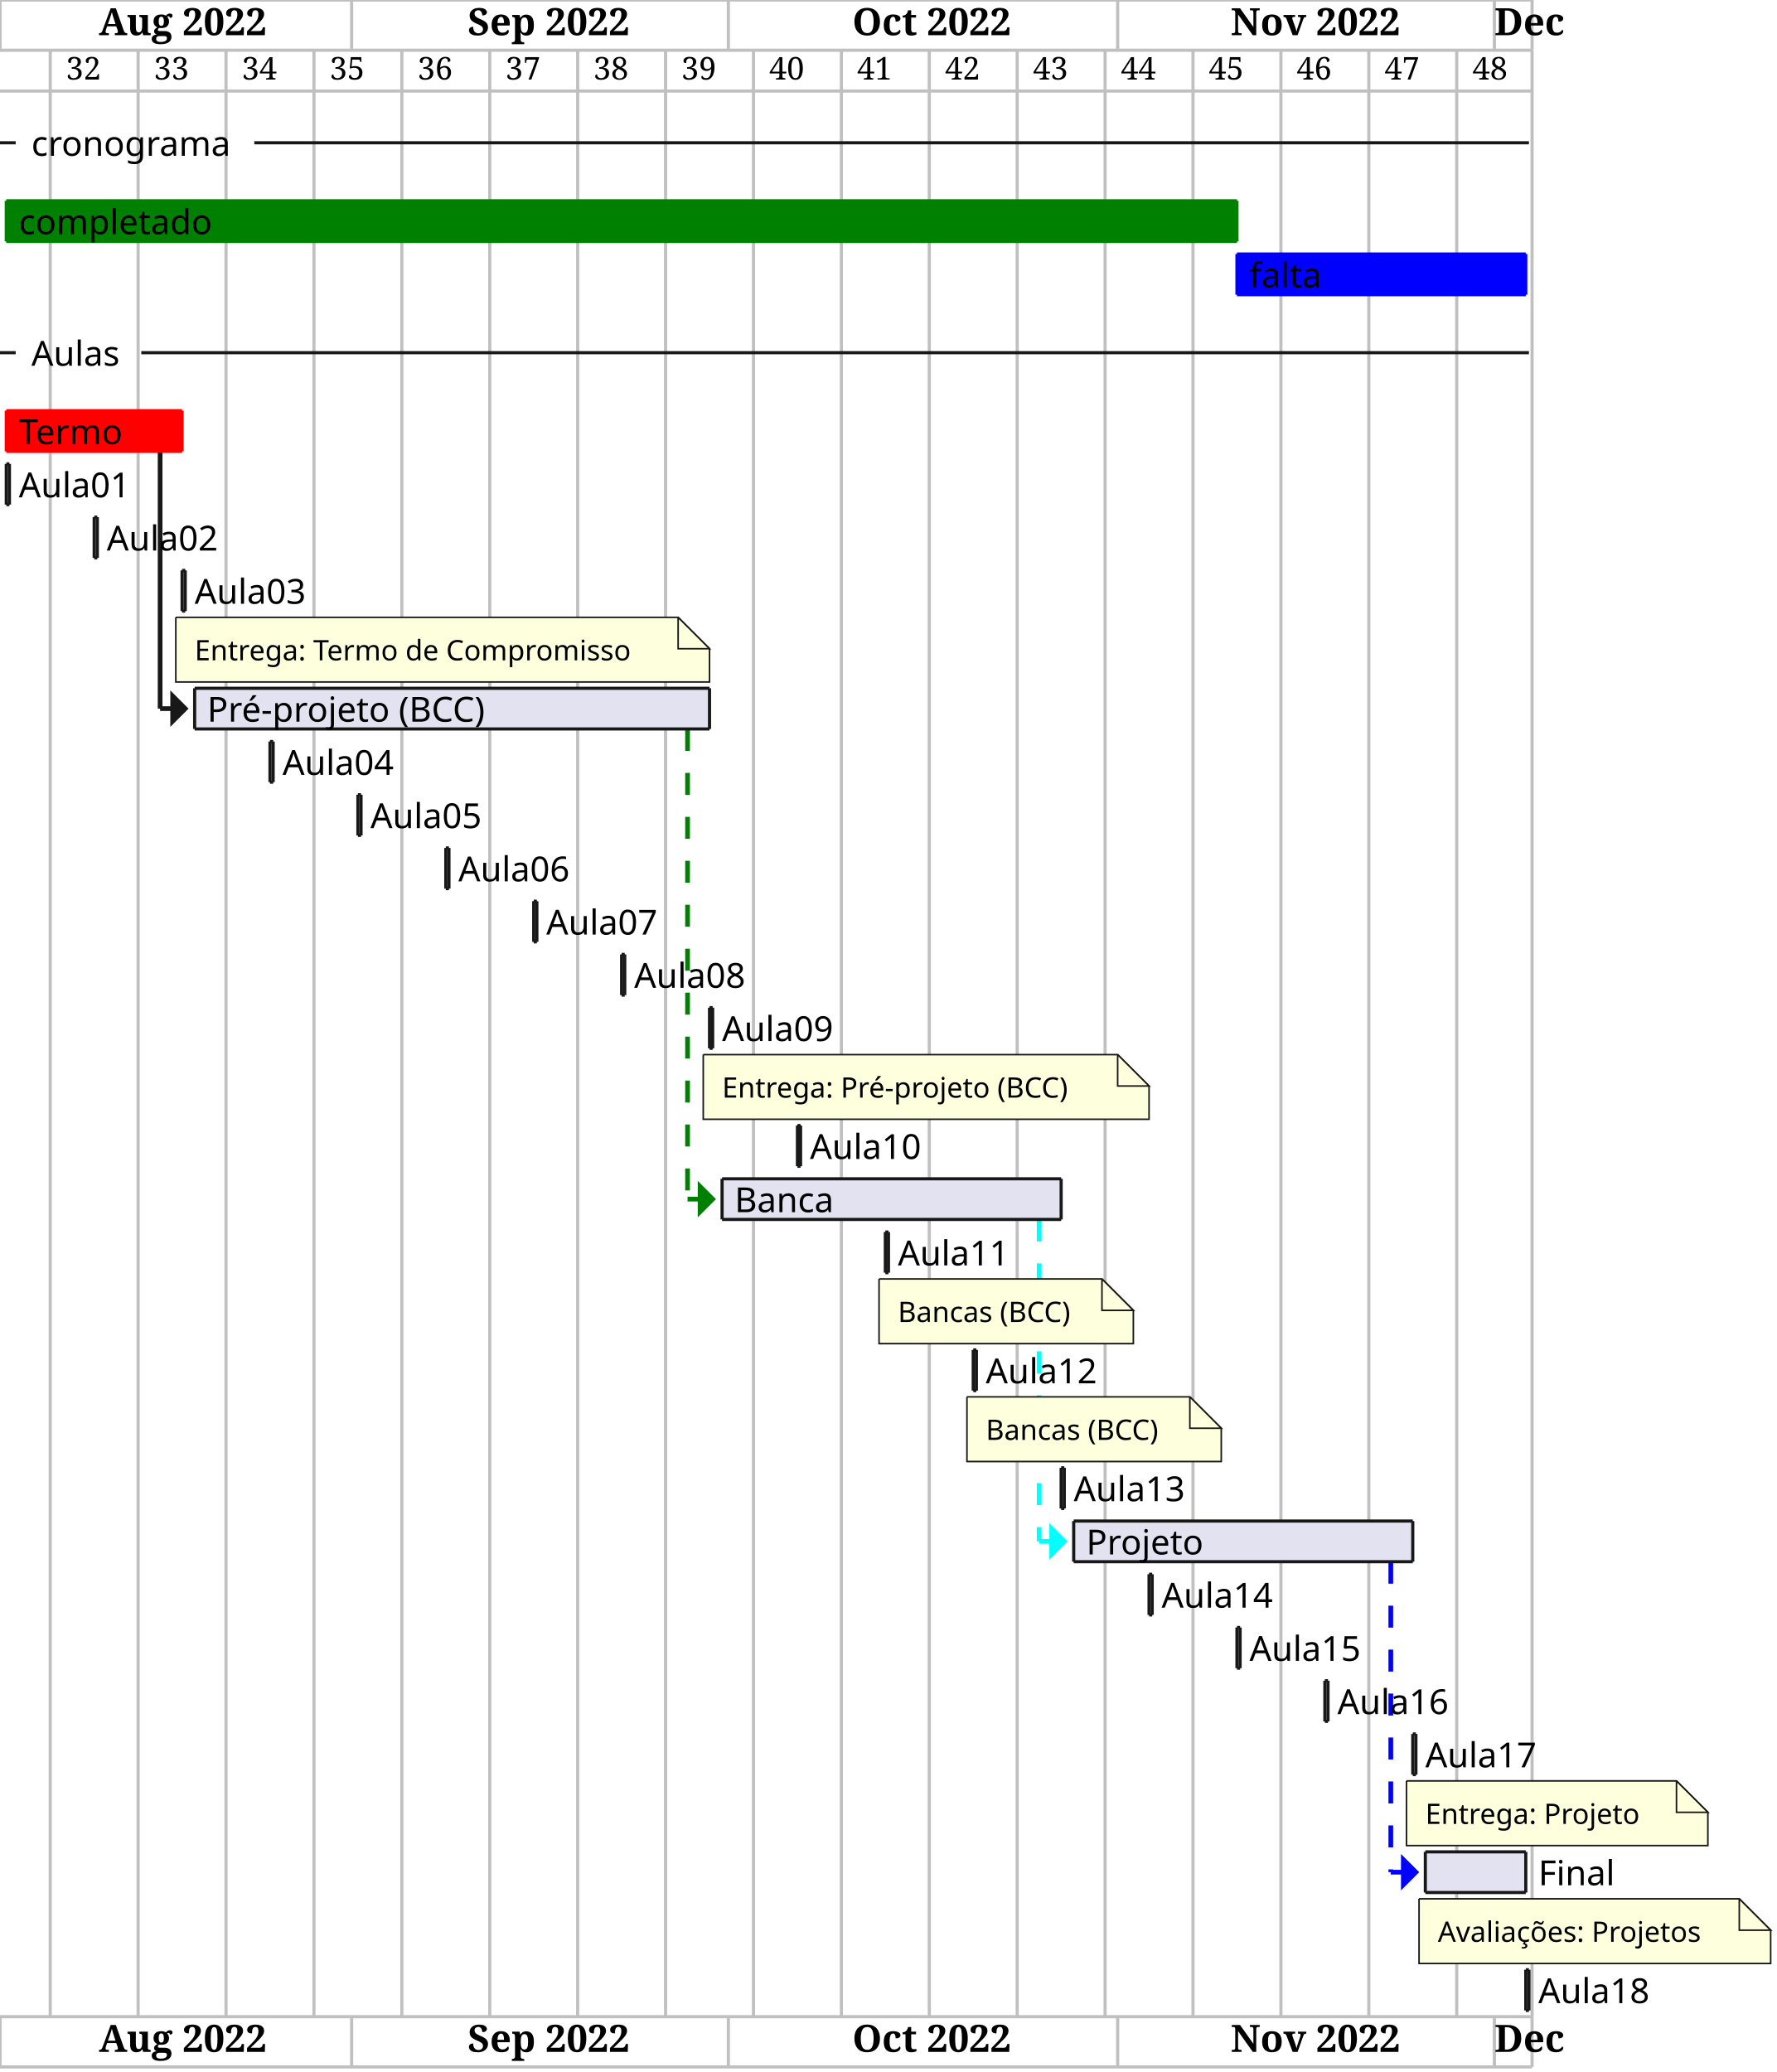
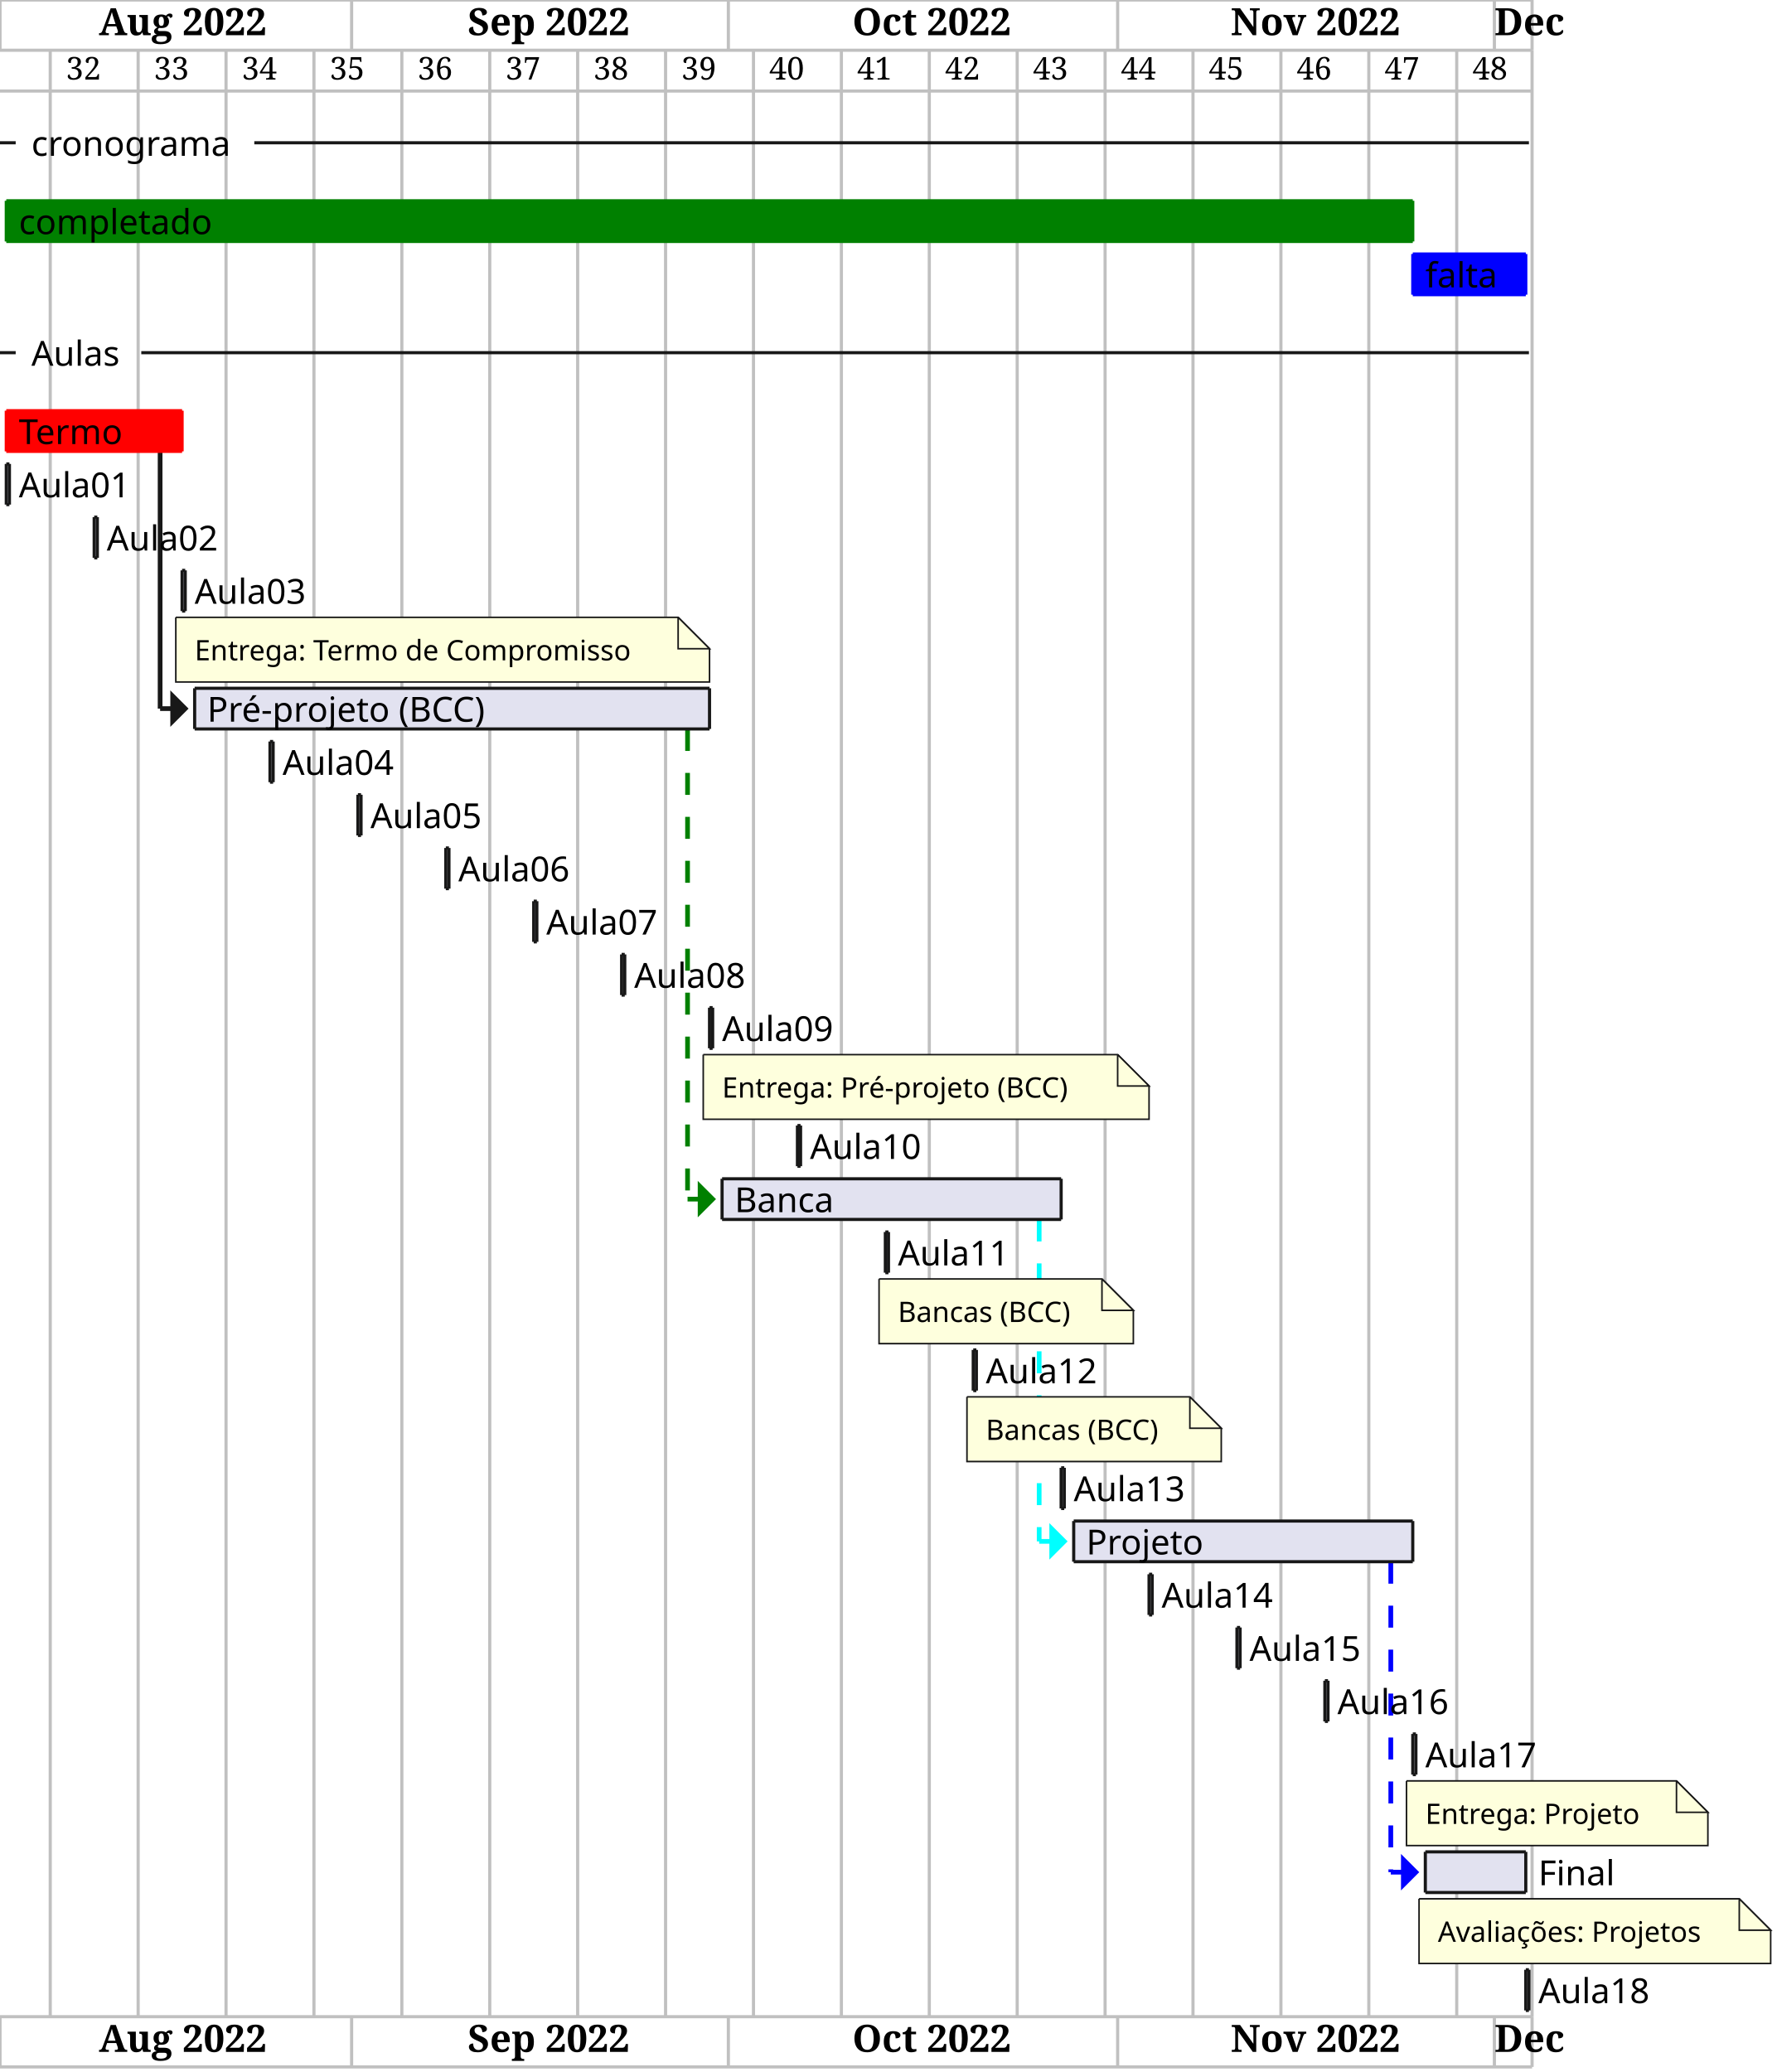
<svg xmlns="http://www.w3.org/2000/svg" contentStyleType="text/css" height="660px" preserveAspectRatio="none" style="width:566px;height:660px;background:#FFFFFF;" version="1.1" viewBox="0 0 566 660" width="566px" zoomAndPan="magnify">
  <defs />
  <g>
    <text fill="#000000" font-family="Serif" font-size="10" lengthAdjust="spacing" textLength="10" x="21" y="25.336">32</text>
    <text fill="#000000" font-family="Serif" font-size="10" lengthAdjust="spacing" textLength="10" x="49" y="25.336">33</text>
    <text fill="#000000" font-family="Serif" font-size="10" lengthAdjust="spacing" textLength="10" x="77" y="25.336">34</text>
    <text fill="#000000" font-family="Serif" font-size="10" lengthAdjust="spacing" textLength="10" x="105" y="25.336">35</text>
    <text fill="#000000" font-family="Serif" font-size="10" lengthAdjust="spacing" textLength="10" x="133" y="25.336">36</text>
    <text fill="#000000" font-family="Serif" font-size="10" lengthAdjust="spacing" textLength="10" x="161" y="25.336">37</text>
    <text fill="#000000" font-family="Serif" font-size="10" lengthAdjust="spacing" textLength="10" x="189" y="25.336">38</text>
    <text fill="#000000" font-family="Serif" font-size="10" lengthAdjust="spacing" textLength="10" x="217" y="25.336">39</text>
    <text fill="#000000" font-family="Serif" font-size="10" lengthAdjust="spacing" textLength="10" x="245" y="25.336">40</text>
    <text fill="#000000" font-family="Serif" font-size="10" lengthAdjust="spacing" textLength="10" x="273" y="25.336">41</text>
    <text fill="#000000" font-family="Serif" font-size="10" lengthAdjust="spacing" textLength="10" x="301" y="25.336">42</text>
    <text fill="#000000" font-family="Serif" font-size="10" lengthAdjust="spacing" textLength="10" x="329" y="25.336">43</text>
    <text fill="#000000" font-family="Serif" font-size="10" lengthAdjust="spacing" textLength="10" x="357" y="25.336">44</text>
    <text fill="#000000" font-family="Serif" font-size="10" lengthAdjust="spacing" textLength="10" x="385" y="25.336">45</text>
    <text fill="#000000" font-family="Serif" font-size="10" lengthAdjust="spacing" textLength="10" x="413" y="25.336">46</text>
    <text fill="#000000" font-family="Serif" font-size="10" lengthAdjust="spacing" textLength="10" x="441" y="25.336">47</text>
    <text fill="#000000" font-family="Serif" font-size="10" lengthAdjust="spacing" textLength="10" x="469" y="25.336">48</text>
    <line style="stroke:#C0C0C0;stroke-width:1.0;" x1="16" x2="16" y1="16" y2="642.385" />
    <line style="stroke:#C0C0C0;stroke-width:1.0;" x1="44" x2="44" y1="16" y2="642.385" />
    <line style="stroke:#C0C0C0;stroke-width:1.0;" x1="72" x2="72" y1="16" y2="642.385" />
    <line style="stroke:#C0C0C0;stroke-width:1.0;" x1="100" x2="100" y1="16" y2="642.385" />
    <line style="stroke:#C0C0C0;stroke-width:1.0;" x1="128" x2="128" y1="16" y2="642.385" />
    <line style="stroke:#C0C0C0;stroke-width:1.0;" x1="156" x2="156" y1="16" y2="642.385" />
    <line style="stroke:#C0C0C0;stroke-width:1.0;" x1="184" x2="184" y1="16" y2="642.385" />
    <line style="stroke:#C0C0C0;stroke-width:1.0;" x1="212" x2="212" y1="16" y2="642.385" />
    <line style="stroke:#C0C0C0;stroke-width:1.0;" x1="240" x2="240" y1="16" y2="642.385" />
    <line style="stroke:#C0C0C0;stroke-width:1.0;" x1="268" x2="268" y1="16" y2="642.385" />
    <line style="stroke:#C0C0C0;stroke-width:1.0;" x1="296" x2="296" y1="16" y2="642.385" />
    <line style="stroke:#C0C0C0;stroke-width:1.0;" x1="324" x2="324" y1="16" y2="642.385" />
    <line style="stroke:#C0C0C0;stroke-width:1.0;" x1="352" x2="352" y1="16" y2="642.385" />
    <line style="stroke:#C0C0C0;stroke-width:1.0;" x1="380" x2="380" y1="16" y2="642.385" />
    <line style="stroke:#C0C0C0;stroke-width:1.0;" x1="408" x2="408" y1="16" y2="642.385" />
    <line style="stroke:#C0C0C0;stroke-width:1.0;" x1="436" x2="436" y1="16" y2="642.385" />
    <line style="stroke:#C0C0C0;stroke-width:1.0;" x1="464" x2="464" y1="16" y2="642.385" />
    <line style="stroke:#C0C0C0;stroke-width:1.0;" x1="488" x2="488" y1="16" y2="642.385" />
    <line style="stroke:#C0C0C0;stroke-width:1.0;" x1="0" x2="0" y1="0" y2="16" />
    <line style="stroke:#C0C0C0;stroke-width:1.0;" x1="112" x2="112" y1="0" y2="16" />
    <text fill="#000000" font-family="Serif" font-size="12" font-weight="bold" lengthAdjust="spacing" textLength="49" x="31.5" y="11.203">Aug 2022</text>
    <line style="stroke:#C0C0C0;stroke-width:1.0;" x1="232" x2="232" y1="0" y2="16" />
    <text fill="#000000" font-family="Serif" font-size="12" font-weight="bold" lengthAdjust="spacing" textLength="46" x="149" y="11.203">Sep 2022</text>
    <line style="stroke:#C0C0C0;stroke-width:1.0;" x1="356" x2="356" y1="0" y2="16" />
    <text fill="#000000" font-family="Serif" font-size="12" font-weight="bold" lengthAdjust="spacing" textLength="45" x="271.5" y="11.203">Oct 2022</text>
    <line style="stroke:#C0C0C0;stroke-width:1.0;" x1="476" x2="476" y1="0" y2="16" />
    <text fill="#000000" font-family="Serif" font-size="12" font-weight="bold" lengthAdjust="spacing" textLength="48" x="392" y="11.203">Nov 2022</text>
    <line style="stroke:#C0C0C0;stroke-width:1.0;" x1="488" x2="488" y1="0" y2="16" />
    <text fill="#000000" font-family="Serif" font-size="12" font-weight="bold" lengthAdjust="spacing" textLength="19" x="476" y="11.203">Dec</text>
    <line style="stroke:#C0C0C0;stroke-width:1.0;" x1="0" x2="488" y1="0" y2="0" />
    <line style="stroke:#C0C0C0;stroke-width:1.0;" x1="0" x2="488" y1="16" y2="16" />
    <line style="stroke:#C0C0C0;stroke-width:1.0;" x1="0" x2="488" y1="29" y2="29" />
    <line style="stroke:#181818;stroke-width:1.5;" x1="51" x2="51" y1="143.775" y2="225.718" />
    <line style="stroke:#181818;stroke-width:1.5;" x1="51" x2="59" y1="225.718" y2="225.718" />
    <polygon fill="#181818" points="55,221.718,55,225.718,55,229.718,59,225.718" style="stroke:#181818;stroke-width:1.5;" />
    <line style="stroke:#008000;stroke-width:1.5;stroke-dasharray:7.0,7.0;" x1="219" x2="219" y1="232.195" y2="381.958" />
    <line style="stroke:#008000;stroke-width:1.5;stroke-dasharray:7.0,7.0;" x1="219" x2="227" y1="381.958" y2="381.958" />
    <polygon fill="#008000" points="223,377.958,223,381.958,223,385.958,227,381.958" style="stroke:#008000;stroke-width:1.5;" />
    <line style="stroke:#00FFFF;stroke-width:1.5;stroke-dasharray:7.0,7.0;" x1="331" x2="331" y1="388.435" y2="490.978" />
    <line style="stroke:#00FFFF;stroke-width:1.5;stroke-dasharray:7.0,7.0;" x1="331" x2="339" y1="490.978" y2="490.978" />
    <polygon fill="#00FFFF" points="335,486.978,335,490.978,335,494.978,339,490.978" style="stroke:#00FFFF;stroke-width:1.5;" />
    <line style="stroke:#0000FF;stroke-width:1.5;stroke-dasharray:7.0,7.0;" x1="443" x2="443" y1="497.455" y2="596.352" />
    <line style="stroke:#0000FF;stroke-width:1.5;stroke-dasharray:7.0,7.0;" x1="443" x2="451" y1="596.352" y2="596.352" />
    <polygon fill="#0000FF" points="447,592.352,447,596.352,447,600.352,451,596.352" style="stroke:#0000FF;stroke-width:1.5;" />
    <line style="stroke:#181818;stroke-width:1.0;" x1="0" x2="5" y1="45.477" y2="45.477" />
    <line style="stroke:#181818;stroke-width:1.0;" x1="81" x2="487" y1="45.477" y2="45.477" />
-     <rect fill="#008000" height="12.955" style="stroke:none;stroke-width:1.0;" width="392" x="2" y="63.955" />
-     <line style="stroke:#008000;stroke-width:1.0;" x1="2" x2="394" y1="63.955" y2="63.955" />
-     <line style="stroke:#008000;stroke-width:1.0;" x1="2" x2="394" y1="76.91" y2="76.91" />
+     <rect fill="#008000" height="12.955" style="stroke:none;stroke-width:1.0;" width="448" x="2" y="63.955" />
+     <line style="stroke:#008000;stroke-width:1.0;" x1="2" x2="450" y1="63.955" y2="63.955" />
+     <line style="stroke:#008000;stroke-width:1.0;" x1="2" x2="450" y1="76.91" y2="76.91" />
    <line style="stroke:#008000;stroke-width:1.0;" x1="2" x2="2" y1="63.955" y2="76.91" />
-     <line style="stroke:#008000;stroke-width:1.0;" x1="394" x2="394" y1="63.955" y2="76.91" />
-     <rect fill="#0000FF" height="12.955" style="stroke:none;stroke-width:1.0;" width="92" x="394" y="80.91" />
-     <line style="stroke:#0000FF;stroke-width:1.0;" x1="394" x2="486" y1="80.91" y2="80.91" />
-     <line style="stroke:#0000FF;stroke-width:1.0;" x1="394" x2="486" y1="93.865" y2="93.865" />
-     <line style="stroke:#0000FF;stroke-width:1.0;" x1="394" x2="394" y1="80.91" y2="93.865" />
+     <line style="stroke:#008000;stroke-width:1.0;" x1="450" x2="450" y1="63.955" y2="76.91" />
+     <rect fill="#0000FF" height="12.955" style="stroke:none;stroke-width:1.0;" width="36" x="450" y="80.91" />
+     <line style="stroke:#0000FF;stroke-width:1.0;" x1="450" x2="486" y1="80.91" y2="80.91" />
+     <line style="stroke:#0000FF;stroke-width:1.0;" x1="450" x2="486" y1="93.865" y2="93.865" />
+     <line style="stroke:#0000FF;stroke-width:1.0;" x1="450" x2="450" y1="80.91" y2="93.865" />
    <line style="stroke:#0000FF;stroke-width:1.0;" x1="486" x2="486" y1="80.91" y2="93.865" />
    <line style="stroke:#181818;stroke-width:1.0;" x1="0" x2="5" y1="112.343" y2="112.343" />
    <line style="stroke:#181818;stroke-width:1.0;" x1="45" x2="487" y1="112.343" y2="112.343" />
    <rect fill="#FF0000" height="12.955" style="stroke:none;stroke-width:1.0;" width="56" x="2" y="130.82" />
    <line style="stroke:#FF0000;stroke-width:1.0;" x1="2" x2="58" y1="130.82" y2="130.82" />
    <line style="stroke:#FF0000;stroke-width:1.0;" x1="2" x2="58" y1="143.775" y2="143.775" />
    <line style="stroke:#FF0000;stroke-width:1.0;" x1="2" x2="2" y1="130.82" y2="143.775" />
    <line style="stroke:#FF0000;stroke-width:1.0;" x1="58" x2="58" y1="130.82" y2="143.775" />
    <rect fill="#E2E2F0" height="12.955" style="stroke:none;stroke-width:1.0;" width="1" x="2" y="147.775" />
    <line style="stroke:#181818;stroke-width:1.0;" x1="2" x2="3" y1="147.775" y2="147.775" />
    <line style="stroke:#181818;stroke-width:1.0;" x1="2" x2="3" y1="160.731" y2="160.731" />
    <line style="stroke:#181818;stroke-width:1.0;" x1="2" x2="2" y1="147.775" y2="160.731" />
    <line style="stroke:#181818;stroke-width:1.0;" x1="3" x2="3" y1="147.775" y2="160.731" />
    <rect fill="#E2E2F0" height="12.955" style="stroke:none;stroke-width:1.0;" width="1" x="30" y="164.731" />
    <line style="stroke:#181818;stroke-width:1.0;" x1="30" x2="31" y1="164.731" y2="164.731" />
    <line style="stroke:#181818;stroke-width:1.0;" x1="30" x2="31" y1="177.685" y2="177.685" />
    <line style="stroke:#181818;stroke-width:1.0;" x1="30" x2="30" y1="164.731" y2="177.685" />
    <line style="stroke:#181818;stroke-width:1.0;" x1="31" x2="31" y1="164.731" y2="177.685" />
    <path d="M56,196.641 L56,217.24 L226,217.24 L226,206.641 L216,196.641 L56,196.641 " fill="#FEFFDD" style="stroke:#181818;stroke-width:0.5;" />
    <path d="M216,196.641 L216,206.641 L226,206.641 L216,196.641 " fill="#FEFFDD" style="stroke:#181818;stroke-width:0.5;" />
    <text fill="#000000" font-family="sans-serif" font-size="9" lengthAdjust="spacing" textLength="149" x="62" y="210.342">Entrega: Termo de Compromisso</text>
    <rect fill="#E2E2F0" height="12.955" style="stroke:none;stroke-width:1.0;" width="1" x="58" y="181.685" />
    <line style="stroke:#181818;stroke-width:1.0;" x1="58" x2="59" y1="181.685" y2="181.685" />
    <line style="stroke:#181818;stroke-width:1.0;" x1="58" x2="59" y1="194.641" y2="194.641" />
    <line style="stroke:#181818;stroke-width:1.0;" x1="58" x2="58" y1="181.685" y2="194.641" />
    <line style="stroke:#181818;stroke-width:1.0;" x1="59" x2="59" y1="181.685" y2="194.641" />
    <rect fill="#E2E2F0" height="12.955" style="stroke:none;stroke-width:1.0;" width="164" x="62" y="219.24" />
    <line style="stroke:#181818;stroke-width:1.0;" x1="62" x2="226" y1="219.24" y2="219.24" />
    <line style="stroke:#181818;stroke-width:1.0;" x1="62" x2="226" y1="232.195" y2="232.195" />
    <line style="stroke:#181818;stroke-width:1.0;" x1="62" x2="62" y1="219.24" y2="232.195" />
    <line style="stroke:#181818;stroke-width:1.0;" x1="226" x2="226" y1="219.24" y2="232.195" />
    <rect fill="#E2E2F0" height="12.955" style="stroke:none;stroke-width:1.0;" width="1" x="86" y="236.195" />
    <line style="stroke:#181818;stroke-width:1.0;" x1="86" x2="87" y1="236.195" y2="236.195" />
    <line style="stroke:#181818;stroke-width:1.0;" x1="86" x2="87" y1="249.15" y2="249.15" />
    <line style="stroke:#181818;stroke-width:1.0;" x1="86" x2="86" y1="236.195" y2="249.15" />
    <line style="stroke:#181818;stroke-width:1.0;" x1="87" x2="87" y1="236.195" y2="249.15" />
    <rect fill="#E2E2F0" height="12.955" style="stroke:none;stroke-width:1.0;" width="1" x="114" y="253.15" />
    <line style="stroke:#181818;stroke-width:1.0;" x1="114" x2="115" y1="253.15" y2="253.15" />
    <line style="stroke:#181818;stroke-width:1.0;" x1="114" x2="115" y1="266.106" y2="266.106" />
    <line style="stroke:#181818;stroke-width:1.0;" x1="114" x2="114" y1="253.15" y2="266.106" />
    <line style="stroke:#181818;stroke-width:1.0;" x1="115" x2="115" y1="253.15" y2="266.106" />
    <rect fill="#E2E2F0" height="12.955" style="stroke:none;stroke-width:1.0;" width="1" x="142" y="270.106" />
    <line style="stroke:#181818;stroke-width:1.0;" x1="142" x2="143" y1="270.106" y2="270.106" />
    <line style="stroke:#181818;stroke-width:1.0;" x1="142" x2="143" y1="283.06" y2="283.06" />
    <line style="stroke:#181818;stroke-width:1.0;" x1="142" x2="142" y1="270.106" y2="283.06" />
    <line style="stroke:#181818;stroke-width:1.0;" x1="143" x2="143" y1="270.106" y2="283.06" />
    <rect fill="#E2E2F0" height="12.955" style="stroke:none;stroke-width:1.0;" width="1" x="170" y="287.06" />
    <line style="stroke:#181818;stroke-width:1.0;" x1="170" x2="171" y1="287.06" y2="287.06" />
    <line style="stroke:#181818;stroke-width:1.0;" x1="170" x2="171" y1="300.016" y2="300.016" />
    <line style="stroke:#181818;stroke-width:1.0;" x1="170" x2="170" y1="287.06" y2="300.016" />
    <line style="stroke:#181818;stroke-width:1.0;" x1="171" x2="171" y1="287.06" y2="300.016" />
    <rect fill="#E2E2F0" height="12.955" style="stroke:none;stroke-width:1.0;" width="1" x="198" y="304.016" />
    <line style="stroke:#181818;stroke-width:1.0;" x1="198" x2="199" y1="304.016" y2="304.016" />
    <line style="stroke:#181818;stroke-width:1.0;" x1="198" x2="199" y1="316.971" y2="316.971" />
    <line style="stroke:#181818;stroke-width:1.0;" x1="198" x2="198" y1="304.016" y2="316.971" />
    <line style="stroke:#181818;stroke-width:1.0;" x1="199" x2="199" y1="304.016" y2="316.971" />
    <path d="M224,335.926 L224,356.525 L366,356.525 L366,345.926 L356,335.926 L224,335.926 " fill="#FEFFDD" style="stroke:#181818;stroke-width:0.5;" />
    <path d="M356,335.926 L356,345.926 L366,345.926 L356,335.926 " fill="#FEFFDD" style="stroke:#181818;stroke-width:0.5;" />
    <text fill="#000000" font-family="sans-serif" font-size="9" lengthAdjust="spacing" textLength="118" x="230" y="349.627">Entrega: Pré-projeto (BCC)</text>
    <rect fill="#E2E2F0" height="12.955" style="stroke:none;stroke-width:1.0;" width="1" x="226" y="320.971" />
    <line style="stroke:#181818;stroke-width:1.0;" x1="226" x2="227" y1="320.971" y2="320.971" />
    <line style="stroke:#181818;stroke-width:1.0;" x1="226" x2="227" y1="333.926" y2="333.926" />
    <line style="stroke:#181818;stroke-width:1.0;" x1="226" x2="226" y1="320.971" y2="333.926" />
    <line style="stroke:#181818;stroke-width:1.0;" x1="227" x2="227" y1="320.971" y2="333.926" />
    <rect fill="#E2E2F0" height="12.955" style="stroke:none;stroke-width:1.0;" width="1" x="254" y="358.525" />
    <line style="stroke:#181818;stroke-width:1.0;" x1="254" x2="255" y1="358.525" y2="358.525" />
    <line style="stroke:#181818;stroke-width:1.0;" x1="254" x2="255" y1="371.481" y2="371.481" />
    <line style="stroke:#181818;stroke-width:1.0;" x1="254" x2="254" y1="358.525" y2="371.481" />
    <line style="stroke:#181818;stroke-width:1.0;" x1="255" x2="255" y1="358.525" y2="371.481" />
    <rect fill="#E2E2F0" height="12.955" style="stroke:none;stroke-width:1.0;" width="108" x="230" y="375.481" />
    <line style="stroke:#181818;stroke-width:1.0;" x1="230" x2="338" y1="375.481" y2="375.481" />
    <line style="stroke:#181818;stroke-width:1.0;" x1="230" x2="338" y1="388.435" y2="388.435" />
    <line style="stroke:#181818;stroke-width:1.0;" x1="230" x2="230" y1="375.481" y2="388.435" />
    <line style="stroke:#181818;stroke-width:1.0;" x1="338" x2="338" y1="375.481" y2="388.435" />
    <path d="M280,407.391 L280,427.99 L361,427.99 L361,417.391 L351,407.391 L280,407.391 " fill="#FEFFDD" style="stroke:#181818;stroke-width:0.5;" />
    <path d="M351,407.391 L351,417.391 L361,417.391 L351,407.391 " fill="#FEFFDD" style="stroke:#181818;stroke-width:0.5;" />
    <text fill="#000000" font-family="sans-serif" font-size="9" lengthAdjust="spacing" textLength="57" x="286" y="421.092">Bancas (BCC)</text>
    <rect fill="#E2E2F0" height="12.955" style="stroke:none;stroke-width:1.0;" width="1" x="282" y="392.435" />
    <line style="stroke:#181818;stroke-width:1.0;" x1="282" x2="283" y1="392.435" y2="392.435" />
    <line style="stroke:#181818;stroke-width:1.0;" x1="282" x2="283" y1="405.391" y2="405.391" />
    <line style="stroke:#181818;stroke-width:1.0;" x1="282" x2="282" y1="392.435" y2="405.391" />
    <line style="stroke:#181818;stroke-width:1.0;" x1="283" x2="283" y1="392.435" y2="405.391" />
    <path d="M308,444.945 L308,465.545 L389,465.545 L389,454.945 L379,444.945 L308,444.945 " fill="#FEFFDD" style="stroke:#181818;stroke-width:0.5;" />
    <path d="M379,444.945 L379,454.945 L389,454.945 L379,444.945 " fill="#FEFFDD" style="stroke:#181818;stroke-width:0.5;" />
    <text fill="#000000" font-family="sans-serif" font-size="9" lengthAdjust="spacing" textLength="57" x="314" y="458.647">Bancas (BCC)</text>
    <rect fill="#E2E2F0" height="12.955" style="stroke:none;stroke-width:1.0;" width="1" x="310" y="429.99" />
    <line style="stroke:#181818;stroke-width:1.0;" x1="310" x2="311" y1="429.99" y2="429.99" />
    <line style="stroke:#181818;stroke-width:1.0;" x1="310" x2="311" y1="442.945" y2="442.945" />
    <line style="stroke:#181818;stroke-width:1.0;" x1="310" x2="310" y1="429.99" y2="442.945" />
    <line style="stroke:#181818;stroke-width:1.0;" x1="311" x2="311" y1="429.99" y2="442.945" />
    <rect fill="#E2E2F0" height="12.955" style="stroke:none;stroke-width:1.0;" width="1" x="338" y="467.545" />
    <line style="stroke:#181818;stroke-width:1.0;" x1="338" x2="339" y1="467.545" y2="467.545" />
    <line style="stroke:#181818;stroke-width:1.0;" x1="338" x2="339" y1="480.5" y2="480.5" />
    <line style="stroke:#181818;stroke-width:1.0;" x1="338" x2="338" y1="467.545" y2="480.5" />
    <line style="stroke:#181818;stroke-width:1.0;" x1="339" x2="339" y1="467.545" y2="480.5" />
    <rect fill="#E2E2F0" height="12.955" style="stroke:none;stroke-width:1.0;" width="108" x="342" y="484.5" />
    <line style="stroke:#181818;stroke-width:1.0;" x1="342" x2="450" y1="484.5" y2="484.5" />
    <line style="stroke:#181818;stroke-width:1.0;" x1="342" x2="450" y1="497.455" y2="497.455" />
    <line style="stroke:#181818;stroke-width:1.0;" x1="342" x2="342" y1="484.5" y2="497.455" />
    <line style="stroke:#181818;stroke-width:1.0;" x1="450" x2="450" y1="484.5" y2="497.455" />
    <rect fill="#E2E2F0" height="12.955" style="stroke:none;stroke-width:1.0;" width="1" x="366" y="501.455" />
    <line style="stroke:#181818;stroke-width:1.0;" x1="366" x2="367" y1="501.455" y2="501.455" />
    <line style="stroke:#181818;stroke-width:1.0;" x1="366" x2="367" y1="514.41" y2="514.41" />
    <line style="stroke:#181818;stroke-width:1.0;" x1="366" x2="366" y1="501.455" y2="514.41" />
    <line style="stroke:#181818;stroke-width:1.0;" x1="367" x2="367" y1="501.455" y2="514.41" />
    <rect fill="#E2E2F0" height="12.955" style="stroke:none;stroke-width:1.0;" width="1" x="394" y="518.41" />
    <line style="stroke:#181818;stroke-width:1.0;" x1="394" x2="395" y1="518.41" y2="518.41" />
    <line style="stroke:#181818;stroke-width:1.0;" x1="394" x2="395" y1="531.365" y2="531.365" />
    <line style="stroke:#181818;stroke-width:1.0;" x1="394" x2="394" y1="518.41" y2="531.365" />
    <line style="stroke:#181818;stroke-width:1.0;" x1="395" x2="395" y1="518.41" y2="531.365" />
    <rect fill="#E2E2F0" height="12.955" style="stroke:none;stroke-width:1.0;" width="1" x="422" y="535.365" />
    <line style="stroke:#181818;stroke-width:1.0;" x1="422" x2="423" y1="535.365" y2="535.365" />
    <line style="stroke:#181818;stroke-width:1.0;" x1="422" x2="423" y1="548.32" y2="548.32" />
    <line style="stroke:#181818;stroke-width:1.0;" x1="422" x2="422" y1="535.365" y2="548.32" />
    <line style="stroke:#181818;stroke-width:1.0;" x1="423" x2="423" y1="535.365" y2="548.32" />
    <path d="M448,567.275 L448,587.875 L544,587.875 L544,577.275 L534,567.275 L448,567.275 " fill="#FEFFDD" style="stroke:#181818;stroke-width:0.5;" />
    <path d="M534,567.275 L534,577.275 L544,577.275 L534,567.275 " fill="#FEFFDD" style="stroke:#181818;stroke-width:0.5;" />
    <text fill="#000000" font-family="sans-serif" font-size="9" lengthAdjust="spacing" textLength="72" x="454" y="580.977">Entrega: Projeto</text>
    <rect fill="#E2E2F0" height="12.955" style="stroke:none;stroke-width:1.0;" width="1" x="450" y="552.32" />
    <line style="stroke:#181818;stroke-width:1.0;" x1="450" x2="451" y1="552.32" y2="552.32" />
    <line style="stroke:#181818;stroke-width:1.0;" x1="450" x2="451" y1="565.275" y2="565.275" />
    <line style="stroke:#181818;stroke-width:1.0;" x1="450" x2="450" y1="552.32" y2="565.275" />
    <line style="stroke:#181818;stroke-width:1.0;" x1="451" x2="451" y1="552.32" y2="565.275" />
    <path d="M452,604.83 L452,625.43 L564,625.43 L564,614.83 L554,604.83 L452,604.83 " fill="#FEFFDD" style="stroke:#181818;stroke-width:0.5;" />
    <path d="M554,604.83 L554,614.83 L564,614.83 L554,604.83 " fill="#FEFFDD" style="stroke:#181818;stroke-width:0.5;" />
    <text fill="#000000" font-family="sans-serif" font-size="9" lengthAdjust="spacing" textLength="91" x="458" y="618.531">Avaliações: Projetos</text>
    <rect fill="#E2E2F0" height="12.955" style="stroke:none;stroke-width:1.0;" width="32" x="454" y="589.875" />
    <line style="stroke:#181818;stroke-width:1.0;" x1="454" x2="486" y1="589.875" y2="589.875" />
    <line style="stroke:#181818;stroke-width:1.0;" x1="454" x2="486" y1="602.83" y2="602.83" />
    <line style="stroke:#181818;stroke-width:1.0;" x1="454" x2="454" y1="589.875" y2="602.83" />
    <line style="stroke:#181818;stroke-width:1.0;" x1="486" x2="486" y1="589.875" y2="602.83" />
    <rect fill="#E2E2F0" height="12.955" style="stroke:none;stroke-width:1.0;" width="1" x="486" y="627.43" />
    <line style="stroke:#181818;stroke-width:1.0;" x1="486" x2="487" y1="627.43" y2="627.43" />
    <line style="stroke:#181818;stroke-width:1.0;" x1="486" x2="487" y1="640.385" y2="640.385" />
    <line style="stroke:#181818;stroke-width:1.0;" x1="486" x2="486" y1="627.43" y2="640.385" />
    <line style="stroke:#181818;stroke-width:1.0;" x1="487" x2="487" y1="627.43" y2="640.385" />
    <text fill="#000000" font-family="sans-serif" font-size="11" lengthAdjust="spacing" textLength="66" x="10" y="49.635">cronograma</text>
    <text fill="#000000" font-family="sans-serif" font-size="11" lengthAdjust="spacing" textLength="63" x="6" y="74.59">completado</text>
-     <text fill="#000000" font-family="sans-serif" font-size="11" lengthAdjust="spacing" textLength="23" x="398" y="91.545">falta</text>
+     <text fill="#000000" font-family="sans-serif" font-size="11" lengthAdjust="spacing" textLength="23" x="454" y="91.545">falta</text>
    <text fill="#000000" font-family="sans-serif" font-size="11" lengthAdjust="spacing" textLength="30" x="10" y="116.5">Aulas</text>
    <text fill="#000000" font-family="sans-serif" font-size="11" lengthAdjust="spacing" textLength="35" x="6" y="141.455">Termo</text>
    <text fill="#000000" font-family="sans-serif" font-size="11" lengthAdjust="spacing" textLength="38" x="6" y="158.41">Aula01</text>
    <text fill="#000000" font-family="sans-serif" font-size="11" lengthAdjust="spacing" textLength="38" x="34" y="175.365">Aula02</text>
    <text fill="#000000" font-family="sans-serif" font-size="11" lengthAdjust="spacing" textLength="38" x="62" y="192.32">Aula03</text>
    <text fill="#000000" font-family="sans-serif" font-size="11" lengthAdjust="spacing" textLength="95" x="66" y="229.875">Pré-projeto (BCC)</text>
    <text fill="#000000" font-family="sans-serif" font-size="11" lengthAdjust="spacing" textLength="38" x="90" y="246.83">Aula04</text>
    <text fill="#000000" font-family="sans-serif" font-size="11" lengthAdjust="spacing" textLength="38" x="118" y="263.785">Aula05</text>
    <text fill="#000000" font-family="sans-serif" font-size="11" lengthAdjust="spacing" textLength="38" x="146" y="280.74">Aula06</text>
    <text fill="#000000" font-family="sans-serif" font-size="11" lengthAdjust="spacing" textLength="38" x="174" y="297.695">Aula07</text>
    <text fill="#000000" font-family="sans-serif" font-size="11" lengthAdjust="spacing" textLength="38" x="202" y="314.65">Aula08</text>
    <text fill="#000000" font-family="sans-serif" font-size="11" lengthAdjust="spacing" textLength="38" x="230" y="331.606">Aula09</text>
    <text fill="#000000" font-family="sans-serif" font-size="11" lengthAdjust="spacing" textLength="38" x="258" y="369.16">Aula10</text>
    <text fill="#000000" font-family="sans-serif" font-size="11" lengthAdjust="spacing" textLength="31" x="234" y="386.115">Banca</text>
    <text fill="#000000" font-family="sans-serif" font-size="11" lengthAdjust="spacing" textLength="38" x="286" y="403.07">Aula11</text>
    <text fill="#000000" font-family="sans-serif" font-size="11" lengthAdjust="spacing" textLength="38" x="314" y="440.625">Aula12</text>
    <text fill="#000000" font-family="sans-serif" font-size="11" lengthAdjust="spacing" textLength="38" x="342" y="478.18">Aula13</text>
    <text fill="#000000" font-family="sans-serif" font-size="11" lengthAdjust="spacing" textLength="38" x="346" y="495.135">Projeto</text>
    <text fill="#000000" font-family="sans-serif" font-size="11" lengthAdjust="spacing" textLength="38" x="370" y="512.09">Aula14</text>
    <text fill="#000000" font-family="sans-serif" font-size="11" lengthAdjust="spacing" textLength="38" x="398" y="529.045">Aula15</text>
    <text fill="#000000" font-family="sans-serif" font-size="11" lengthAdjust="spacing" textLength="38" x="426" y="546">Aula16</text>
    <text fill="#000000" font-family="sans-serif" font-size="11" lengthAdjust="spacing" textLength="38" x="454" y="562.955">Aula17</text>
    <text fill="#000000" font-family="sans-serif" font-size="11" lengthAdjust="spacing" textLength="25" x="490" y="600.51">Final</text>
    <text fill="#000000" font-family="sans-serif" font-size="11" lengthAdjust="spacing" textLength="38" x="490" y="638.064">Aula18</text>
    <line style="stroke:#C0C0C0;stroke-width:1.0;" x1="0" x2="488" y1="642.385" y2="642.385" />
    <line style="stroke:#C0C0C0;stroke-width:1.0;" x1="0" x2="0" y1="642.385" y2="658.385" />
    <line style="stroke:#C0C0C0;stroke-width:1.0;" x1="112" x2="112" y1="642.385" y2="658.385" />
    <text fill="#000000" font-family="Serif" font-size="12" font-weight="bold" lengthAdjust="spacing" textLength="49" x="31.5" y="653.588">Aug 2022</text>
    <line style="stroke:#C0C0C0;stroke-width:1.0;" x1="232" x2="232" y1="642.385" y2="658.385" />
    <text fill="#000000" font-family="Serif" font-size="12" font-weight="bold" lengthAdjust="spacing" textLength="46" x="149" y="653.588">Sep 2022</text>
    <line style="stroke:#C0C0C0;stroke-width:1.0;" x1="356" x2="356" y1="642.385" y2="658.385" />
    <text fill="#000000" font-family="Serif" font-size="12" font-weight="bold" lengthAdjust="spacing" textLength="45" x="271.5" y="653.588">Oct 2022</text>
    <line style="stroke:#C0C0C0;stroke-width:1.0;" x1="476" x2="476" y1="642.385" y2="658.385" />
    <text fill="#000000" font-family="Serif" font-size="12" font-weight="bold" lengthAdjust="spacing" textLength="48" x="392" y="653.588">Nov 2022</text>
    <line style="stroke:#C0C0C0;stroke-width:1.0;" x1="488" x2="488" y1="642.385" y2="658.385" />
    <text fill="#000000" font-family="Serif" font-size="12" font-weight="bold" lengthAdjust="spacing" textLength="19" x="476" y="653.588">Dec</text>
    <line style="stroke:#C0C0C0;stroke-width:1.0;" x1="0" x2="488" y1="658.385" y2="658.385" />
  </g>
</svg>
